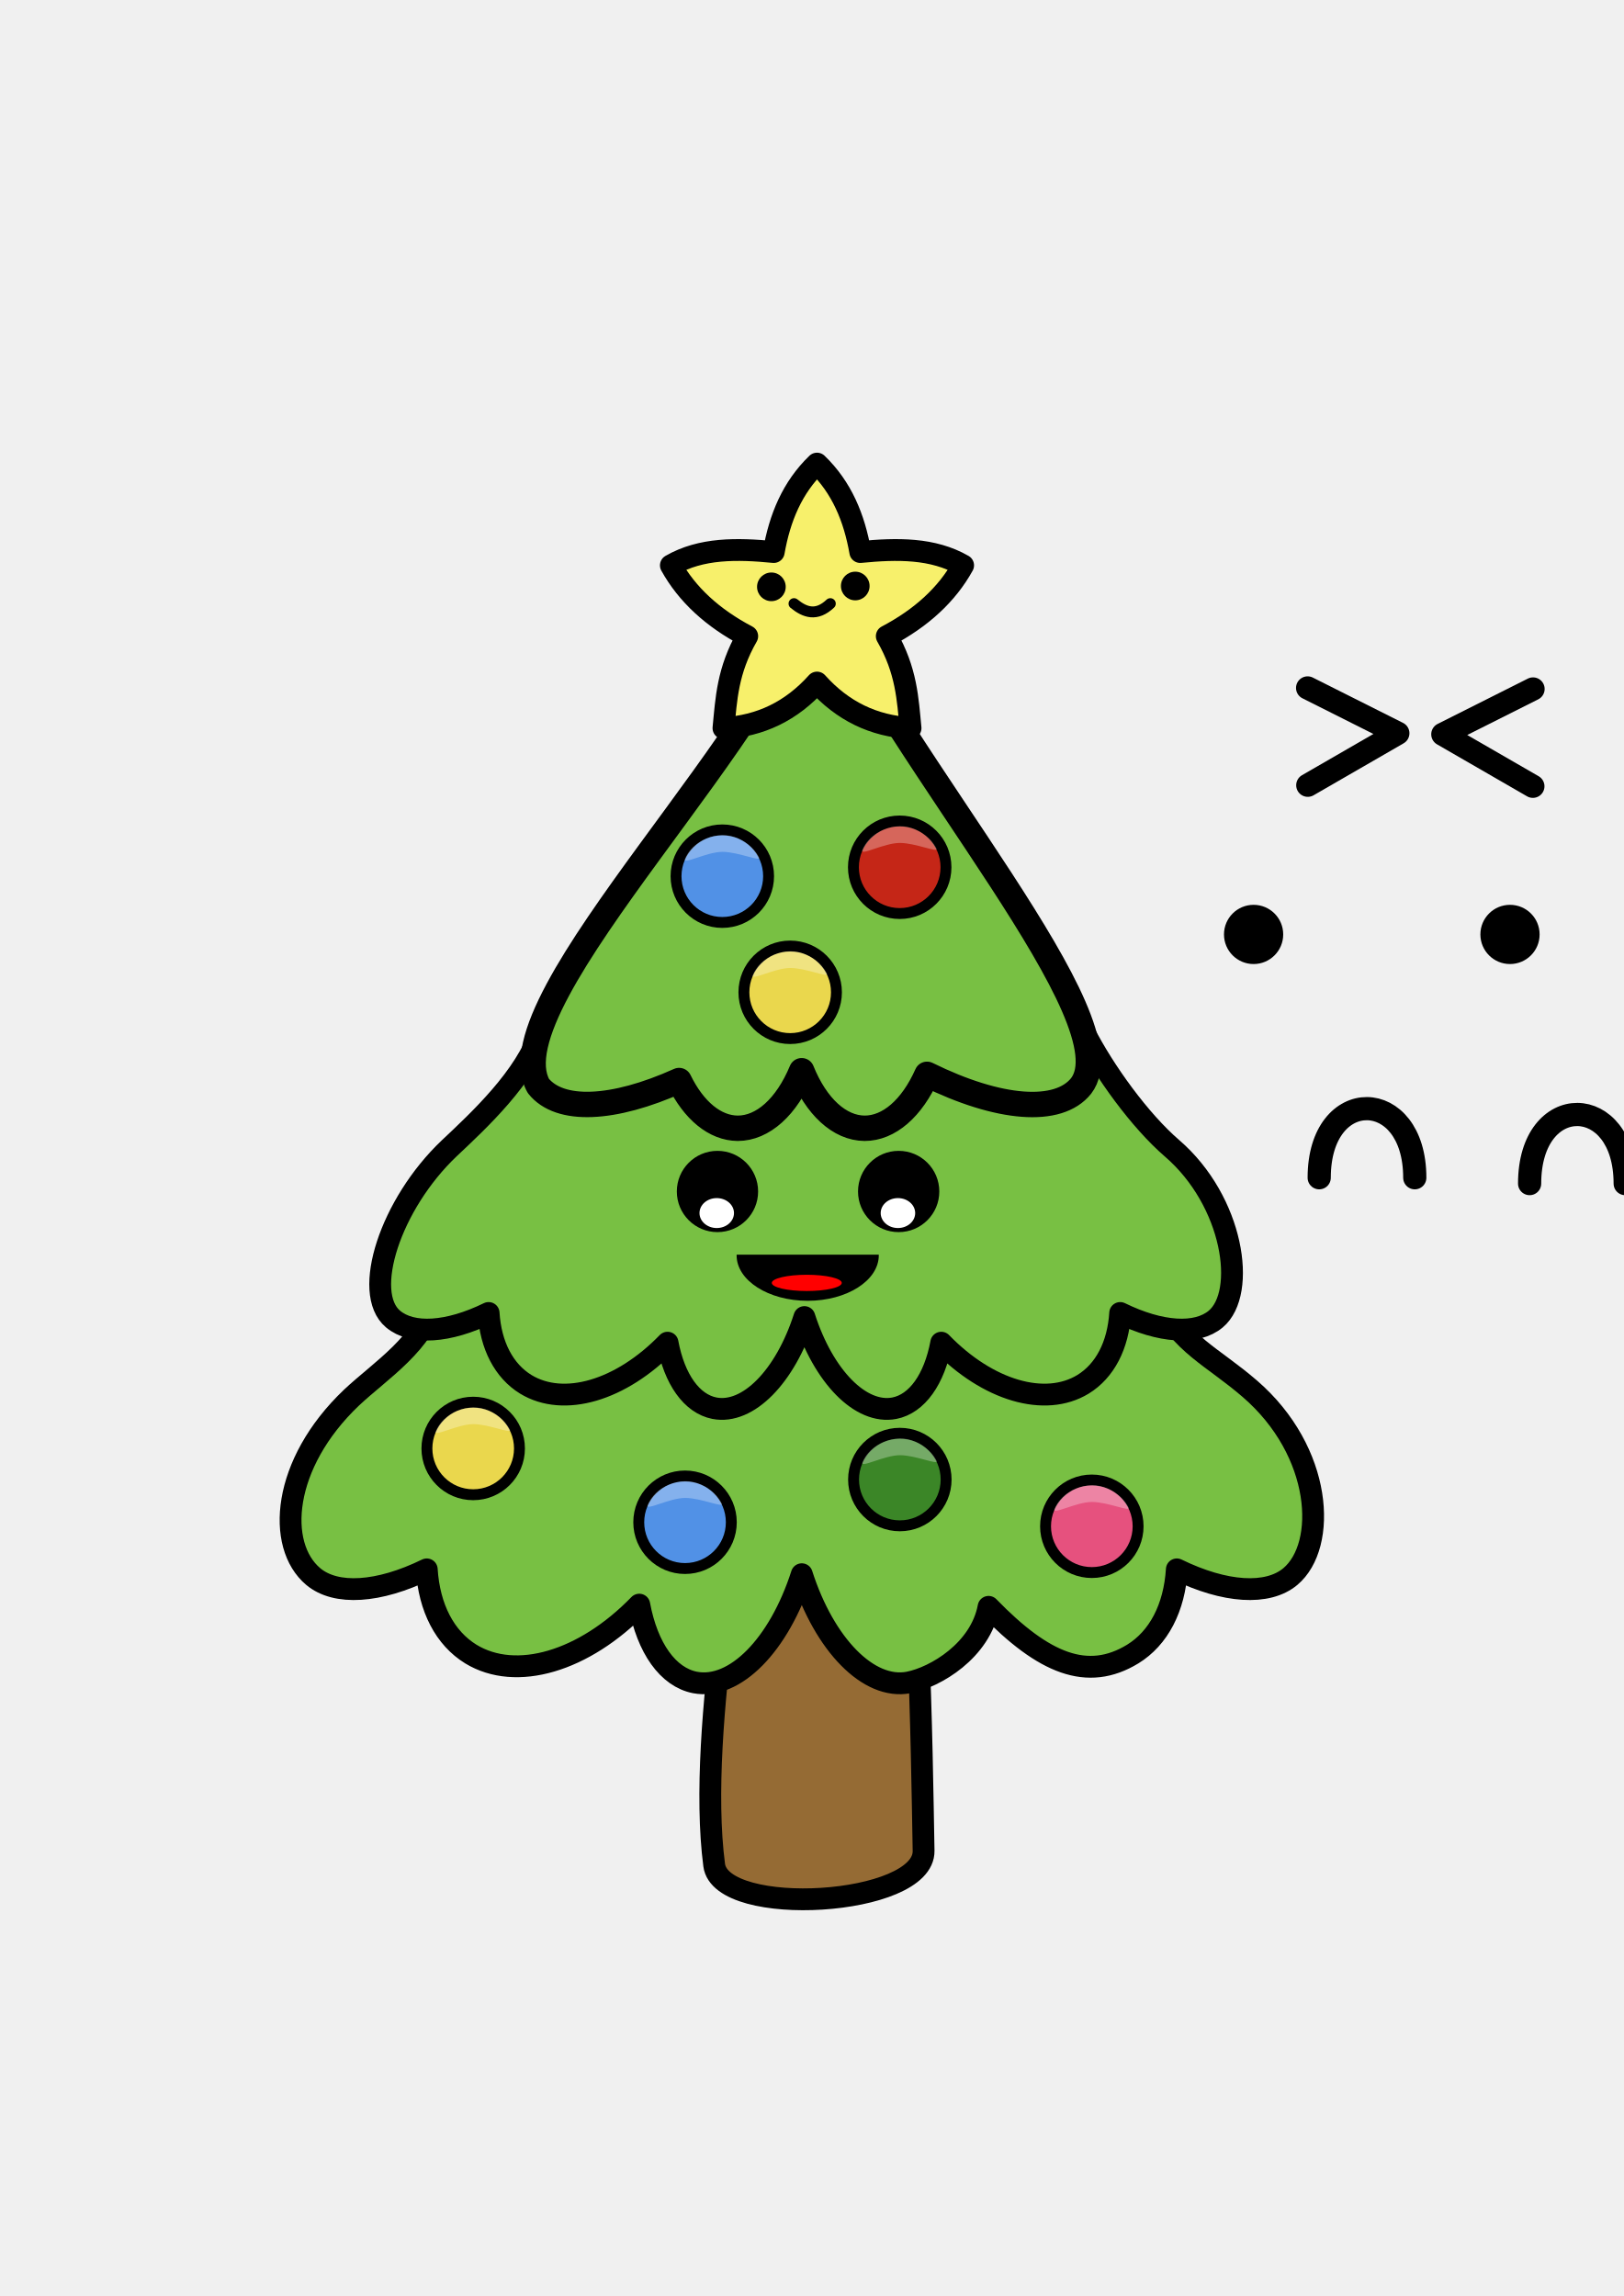
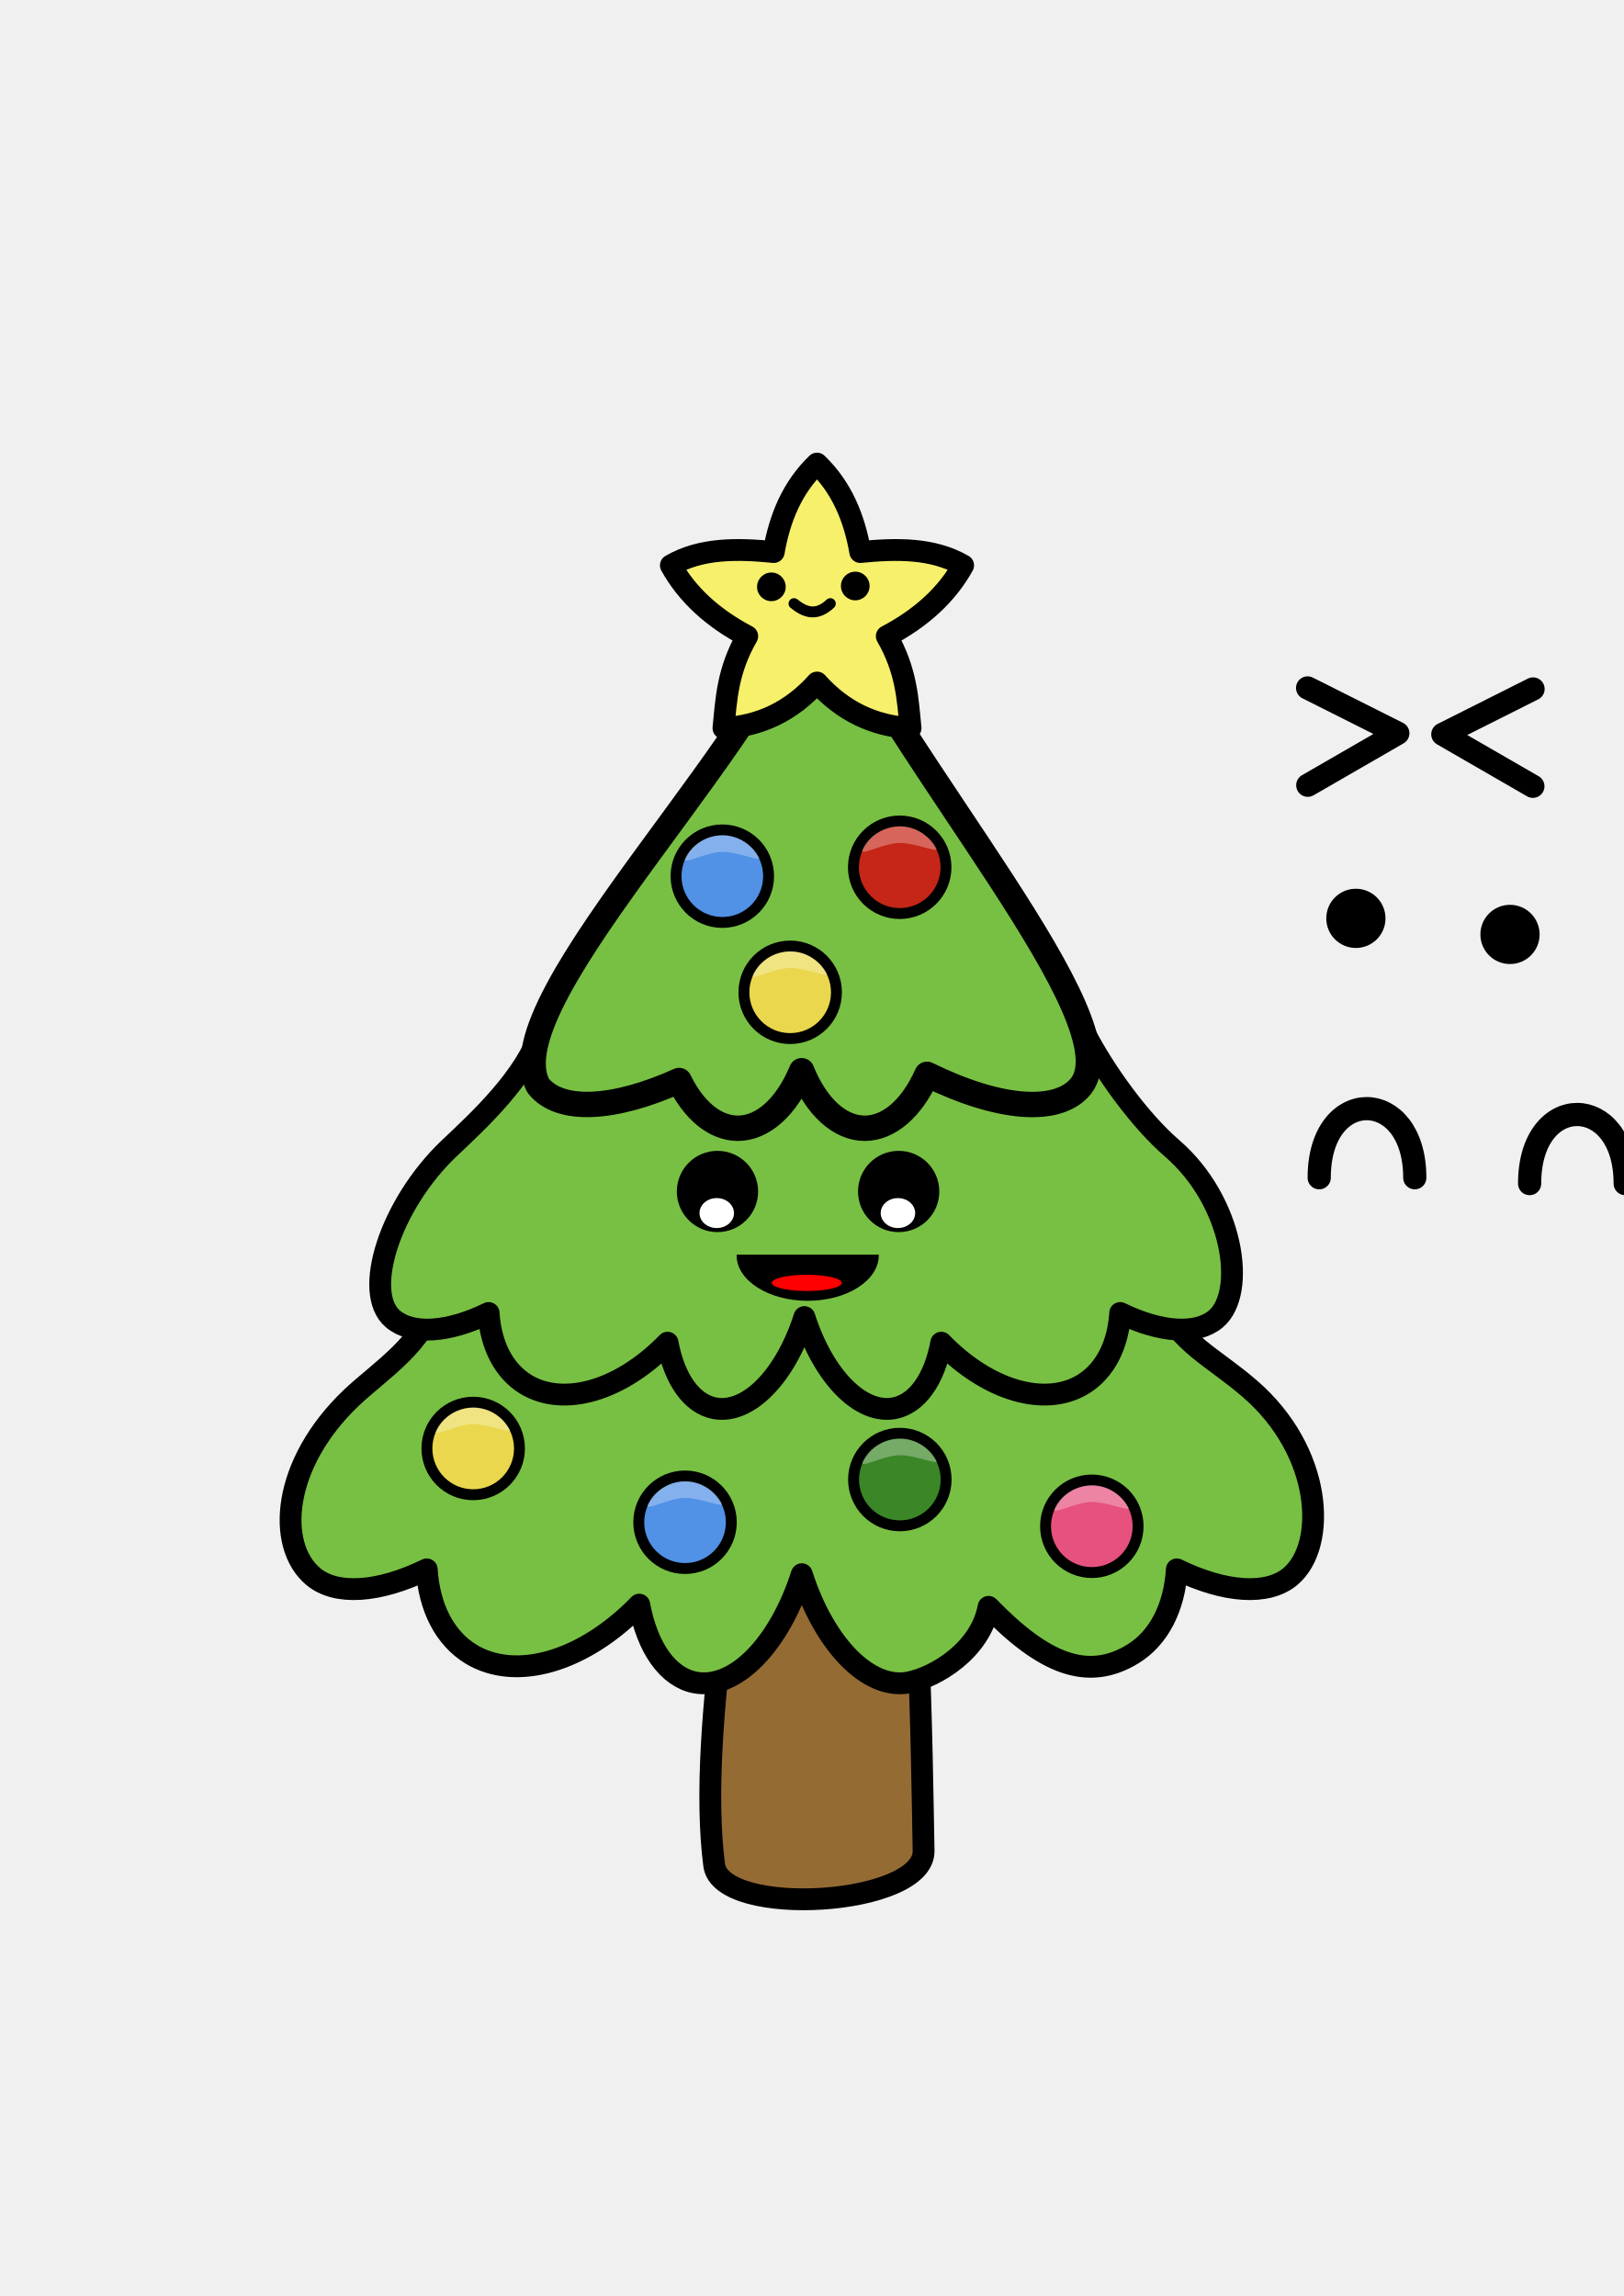
<svg xmlns="http://www.w3.org/2000/svg" width="210mm" height="297mm" viewBox="0 0 744.094 1052.362" id="svg4811" version="1.1">
  <defs id="defs4813" />
  <g id="layer1">
    <path style="fill:#78c043;fill-rule:evenodd;stroke:#000000;stroke-width:10;stroke-linecap:butt;stroke-linejoin:round;stroke-miterlimit:4;stroke-dasharray:none;stroke-opacity:1;fill-opacity:1" d="m 851.094,331.705 c 6.347,25.031 49.909,-1.297 57.818,12.804 38.936,69.425 94.663,8.532 97.119,13.545 13.137,26.806 24.083,31.25 35.023,30.414 15.09,-1.153 38.887,-41.041 38.887,-41.041 0,0 27.697,38.16 40.84,37.938 15.698,-0.264 39.836,-25.537 39.836,-25.537 47.611,24.277 83.882,20.511 97.151,-14.401 1.751,-4.608 38.578,10.176 56.986,-8.672 21.961,-22.486 -18.319,-74.532 -62.124,-108.591 -94.296,-73.317 -281.232,-42.778 -344.462,2.02 -47.513,33.663 -67.517,60.333 -57.074,101.52 z" id="path5374" />
    <path style="fill:#956b34;fill-rule:evenodd;stroke:#000000;stroke-width:10;stroke-linecap:butt;stroke-linejoin:miter;stroke-opacity:1;stroke-miterlimit:4;stroke-dasharray:none;fill-opacity:1" d="m 327.289,854.877 c -8.392,-63.752 15.543,-174.235 14.142,-188.393 -1.737,-17.548 66.961,-12.69 69.701,-4.041 9.988,31.535 11.264,138.782 12.122,185.868 0.464,25.443 -92.758,30.928 -95.965,6.566 z" id="path5535" />
    <path style="fill:#78c043;fill-opacity:1;fill-rule:evenodd;stroke:#000000;stroke-width:10;stroke-linecap:round;stroke-linejoin:round;stroke-miterlimit:4;stroke-dasharray:none;stroke-opacity:1" d="m 199.367,595.356 c -4.869,20.284 -25.006,32.731 -38.247,45.201 -32.015,30.431 -34.586,67.721 -17.579,82.043 10.408,8.732 29.972,7.496 52.029,-3.287 1.109,17.674 8.316,31.514 20.219,38.824 20.71,12.606 51.811,3.473 77.164,-22.658 3.733,20.022 13.211,33.258 25.545,35.674 18.201,3.484 38.524,-17.121 48.938,-49.617 10.413,32.497 30.736,53.103 48.938,49.619 12.335,-2.414 32.925,-14.64 36.659,-34.664 25.353,26.13 45.341,34.251 66.05,21.646 11.903,-7.31 19.111,-21.15 20.221,-38.824 22.056,10.783 41.62,12.02 52.029,3.289 17.007,-14.322 14.854,-57.23 -18.59,-86.084 -17.553,-15.144 -31.028,-19.83 -41.948,-41.162 z" id="path5395" />
    <path id="path5417" d="m 247.828,472.424 c -6.763,21.126 -28.459,41.175 -41.981,53.911 -26.958,25.624 -40.06,66.172 -25.74,78.232 8.764,7.352 25.237,6.311 43.81,-2.768 0.934,14.882 7.003,26.535 17.025,32.691 17.438,10.614 43.626,2.925 64.974,-19.079 3.144,16.859 11.124,28.004 21.509,30.038 15.326,2.934 32.438,-14.416 41.206,-41.779 8.768,27.363 25.88,44.714 41.206,41.78 10.386,-2.033 18.367,-13.178 21.511,-30.038 21.348,22.002 47.535,29.691 64.972,19.077 10.023,-6.155 16.092,-17.809 17.026,-32.691 18.572,9.079 35.045,10.121 43.81,2.769 14.32,-12.059 8.135,-53.936 -20.025,-78.232 -14.78,-12.752 -31.039,-35.236 -40.234,-53.198 z" style="fill:#78c043;fill-opacity:1;fill-rule:evenodd;stroke:#000000;stroke-width:10;stroke-linecap:round;stroke-linejoin:round;stroke-miterlimit:4;stroke-dasharray:none;stroke-opacity:1" />
    <path style="fill:#78c043;fill-opacity:1;fill-rule:evenodd;stroke:#000000;stroke-width:10;stroke-linecap:round;stroke-linejoin:round;stroke-miterlimit:4;stroke-dasharray:none;stroke-opacity:1" d="m 1064.837,-68.888 c -21.121,20.076 -24.147,31.867 -12.928,41.315 6.866,5.76 19.773,4.945 34.324,-2.169 11.856,59.331 99.848,36.609 113.381,1.466 30.353,62.957 104.448,0.471 110.517,-10.207 0,0 29.256,15.193 37.188,10.91 11.444,-12.511 -1.807,-21.239 -22.928,-41.315 -63.125,-51.49 -128.042,-185.154 -128.054,-185.134 -7.308,-6.083 -82.397,150.405 -131.5,185.133 z" id="path5419" />
    <path id="path5423" d="m 1012.758,801.067 c 39.442,-5.523 131.599,-1.869 198.158,10e-4 -38.923,-61.9 -97.764,-186.367 -97.764,-186.367 -35.31,65.887 -64.072,130.939 -100.394,186.366 z" style="fill:#78c043;fill-opacity:1;fill-rule:evenodd;stroke:#000000;stroke-width:8.767;stroke-linecap:round;stroke-linejoin:round;stroke-miterlimit:4;stroke-dasharray:none;stroke-opacity:1" />
    <ellipse style="opacity:1;fill:#78c043;fill-opacity:1;fill-rule:nonzero;stroke:#000000;stroke-width:11.459;stroke-linecap:round;stroke-linejoin:round;stroke-miterlimit:4;stroke-dasharray:none;stroke-opacity:1" id="path5427" cx="713.334" cy="1161.542" rx="109.889" ry="31.273" transform="matrix(0.9180098,-0.3965578,0.3622666,0.9320745,0,0)" />
    <ellipse style="opacity:1;fill:#78c043;fill-opacity:1;fill-rule:nonzero;stroke:#000000;stroke-width:9.48;stroke-linecap:round;stroke-linejoin:round;stroke-miterlimit:4;stroke-dasharray:none;stroke-opacity:1" id="path5429" cx="1083.926" cy="801.121" rx="45.043" ry="55.215" />
    <ellipse transform="matrix(-0.9180098,-0.3965578,-0.3622666,0.9320745,0,0)" ry="30.177" rx="106.037" cy="277.788" cx="-1369.002" id="ellipse5431" style="opacity:1;fill:#78c043;fill-opacity:1;fill-rule:nonzero;stroke:#000000;stroke-width:11.057;stroke-linecap:round;stroke-linejoin:round;stroke-miterlimit:4;stroke-dasharray:none;stroke-opacity:1" />
    <ellipse ry="53.76" rx="45.103" cy="802.636" cx="-1144.074" id="ellipse5433" style="opacity:1;fill:#78c043;fill-opacity:1;fill-rule:nonzero;stroke:#000000;stroke-width:9.361;stroke-linecap:round;stroke-linejoin:round;stroke-miterlimit:4;stroke-dasharray:none;stroke-opacity:1" transform="scale(-1,1)" />
    <path style="fill:#78c043;fill-opacity:1;fill-rule:evenodd;stroke:#000000;stroke-width:8.767;stroke-linecap:round;stroke-linejoin:round;stroke-miterlimit:4;stroke-dasharray:none;stroke-opacity:1" d="M 1584.58 463.271 C 1550.36 527.124 1522.292 590.191 1487.531 644.475 A 31.25 109.895 66.45 0 0 1446.186 691.914 A 31.25 109.895 66.45 0 0 1524.746 690.107 A 45.043 55.215 0 0 0 1555.355 704.908 A 45.043 55.215 0 0 0 1585.203 690.951 A 45.103 53.76 0 0 0 1615.502 704.967 A 45.103 53.76 0 0 0 1646.709 689.938 A 106.043 30.155 23.55 0 0 1724.895 692.428 A 106.043 30.155 23.55 0 0 1677.764 642.207 C 1638.976 578.328 1584.58 463.271 1584.58 463.271 z " id="path5452" />
    <path id="path5471" d="m -317.678,52.846 50,-2.857 15.357,-45.714 0.714,97.857 -40,25 10,-45 z" style="fill:none;fill-rule:evenodd;stroke:#000000;stroke-width:10;stroke-linecap:butt;stroke-linejoin:round;stroke-miterlimit:4;stroke-dasharray:none;stroke-opacity:1" />
    <path style="fill:none;fill-rule:evenodd;stroke:#000000;stroke-width:10;stroke-linecap:round;stroke-linejoin:round;stroke-miterlimit:4;stroke-dasharray:none;stroke-opacity:1" d="m -156.964,215.041 c -10.823,10.948 -16.53,24.881 -19.286,40.536 -16.856,-1.652 -33.272,-1.885 -47.134,6.111 7.404,13.376 19.169,24.135 34.991,32.46 -9.107,15.873 -9.584,28.869 -10.893,42.143 16.903,-0.941 31.163,-7.83 42.679,-20.893" id="path5480" />
    <path id="path6434" d="m 372.92,264.387 c -10.541,65.429 -148.389,193.622 -126.193,233.351 9.705,12.141 34.096,11.204 64.483,-2.477 6.74,13.843 16.515,21.809 26.848,21.878 11.528,0.017 22.422,-9.788 29.318,-26.384 6.672,16.517 17.385,26.312 28.857,26.384 11.115,0.011 21.665,-9.114 28.598,-24.732 33.045,16.312 60.224,18.365 70.605,5.331 C 518.524,467.665 415.399,353.859 372.92,264.387 Z" style="fill:#78c043;fill-opacity:1;fill-rule:evenodd;stroke:#000000;stroke-width:11.634;stroke-linecap:round;stroke-linejoin:round;stroke-miterlimit:4;stroke-dasharray:none;stroke-opacity:1" />
    <path id="path5486" style="fill:#f7f06b;fill-opacity:1;fill-rule:evenodd;stroke:#000000;stroke-width:10;stroke-linecap:round;stroke-linejoin:round;stroke-miterlimit:4;stroke-dasharray:none;stroke-opacity:1" d="m 394.24,253.024 c 16.856,-1.652 33.272,-1.885 47.134,6.111 -7.404,13.376 -19.169,24.135 -34.991,32.46 9.107,15.873 9.584,28.869 10.893,42.143 -16.903,-0.941 -31.163,-7.83 -42.867,-20.893 -11.705,13.063 -25.964,19.951 -42.867,20.893 1.309,-13.274 1.786,-26.27 10.893,-42.143 -15.822,-8.325 -27.587,-19.085 -34.991,-32.46 13.862,-7.996 30.278,-7.764 47.134,-6.111 2.755,-15.655 8.463,-29.587 19.832,-40.536 11.369,10.948 17.076,24.881 19.832,40.536 z" />
    <circle style="opacity:1;fill:#000000;fill-opacity:1;fill-rule:nonzero;stroke:none;stroke-width:10;stroke-linecap:round;stroke-linejoin:round;stroke-miterlimit:4;stroke-dasharray:none;stroke-opacity:1" id="path5494" cx="353.502" cy="268.971" r="6.566" />
    <circle r="6.566" cy="268.592" cx="-391.938" id="circle5509" style="opacity:1;fill:#000000;fill-opacity:1;fill-rule:nonzero;stroke:none;stroke-width:10;stroke-linecap:round;stroke-linejoin:round;stroke-miterlimit:4;stroke-dasharray:none;stroke-opacity:1" transform="scale(-1,1)" />
    <path style="fill:none;fill-opacity:1;fill-rule:evenodd;stroke:#000000;stroke-width:5;stroke-linecap:round;stroke-linejoin:miter;stroke-miterlimit:4;stroke-dasharray:none;stroke-opacity:1" d="m 363.87,276.673 c 5.007,4.053 10.298,5.97 16.641,0" id="path5521" />
    <path id="path5537" d="m 900.791,248.567 c 4.909,19.362 38.607,-1.004 44.725,9.905 30.119,53.704 73.226,6.6 75.127,10.478 10.162,20.736 18.629,24.173 27.092,23.527 11.673,-0.892 30.081,-31.747 30.081,-31.747 0,0 21.425,29.518 31.592,29.347 12.143,-0.205 30.815,-19.754 30.815,-19.754 36.83,18.78 64.886,15.866 75.151,-11.14 1.355,-3.564 29.842,7.871 44.081,-6.708 16.988,-17.394 -14.171,-57.654 -48.056,-84.001 -72.942,-56.714 -217.547,-33.091 -266.458,1.563 -36.753,26.04 -52.228,46.671 -44.149,78.531 z" style="fill:#78c043;fill-rule:evenodd;stroke:#000000;stroke-width:10;stroke-linecap:butt;stroke-linejoin:round;stroke-miterlimit:4;stroke-dasharray:none;stroke-opacity:1;fill-opacity:1" />
    <path style="fill:#78c043;fill-rule:evenodd;stroke:#000000;stroke-width:10;stroke-linecap:butt;stroke-linejoin:round;stroke-miterlimit:4;stroke-dasharray:none;stroke-opacity:1;fill-opacity:1" d="m 951.29,179.852 c 3.494,13.78 27.477,-0.714 31.831,7.049 21.435,38.221 52.115,4.697 53.467,7.457 7.232,14.758 13.258,17.204 19.281,16.744 8.308,-0.635 21.409,-22.594 21.409,-22.594 0,0 15.248,21.008 22.484,20.886 8.642,-0.146 21.931,-14.059 21.931,-14.059 26.212,13.365 46.179,11.292 53.485,-7.928 0.964,-2.537 21.238,5.602 31.373,-4.774 12.091,-12.379 -10.085,-41.032 -34.202,-59.783 -51.913,-40.363 -154.827,-23.551 -189.638,1.112 -26.157,18.532 -37.17,33.215 -31.421,55.89 z" id="path5539" />
    <g id="g6311" transform="translate(368.5714,134.2857)">
      <circle style="opacity:1;fill:#5191e6;fill-opacity:1;fill-rule:nonzero;stroke:#000000;stroke-width:5;stroke-linecap:round;stroke-linejoin:round;stroke-miterlimit:4;stroke-dasharray:none;stroke-opacity:1" id="circle5551" cx="-663.214" cy="349.862" r="21.208" />
      <path id="path5555" d="m -646.373,341.291 c 1.071,2.182 -9.536,-2.58 -16.784,-2.58 -7.248,0 -18.408,6.22 -17.169,3.219 2.73,-6.611 10.166,-10.872 17.414,-10.872 7.248,0 13.982,5.025 16.539,10.233 z" style="opacity:1;fill:#ffffff;fill-opacity:0.294;fill-rule:nonzero;stroke:none;stroke-width:5;stroke-linecap:round;stroke-linejoin:round;stroke-miterlimit:4;stroke-dasharray:none;stroke-opacity:1" />
    </g>
    <g id="g6289" transform="translate(368.5714,134.2857)">
      <circle r="21.208" cy="349.862" cx="-592.756" id="circle6171" style="opacity:1;fill:#ea5a4d;fill-opacity:1;fill-rule:nonzero;stroke:#000000;stroke-width:5;stroke-linecap:round;stroke-linejoin:round;stroke-miterlimit:4;stroke-dasharray:none;stroke-opacity:1" />
      <path style="opacity:1;fill:#ffffff;fill-opacity:0.294;fill-rule:nonzero;stroke:none;stroke-width:5;stroke-linecap:round;stroke-linejoin:round;stroke-miterlimit:4;stroke-dasharray:none;stroke-opacity:1" d="m -575.915,341.291 c 1.071,2.182 -9.536,-2.58 -16.784,-2.58 -7.248,0 -18.408,6.22 -17.169,3.219 2.73,-6.611 10.166,-10.872 17.414,-10.872 7.248,0 13.982,5.025 16.539,10.233 z" id="path6173" />
    </g>
    <g id="g6321" transform="translate(368.5714,134.2857)">
      <circle style="opacity:1;fill:#ead74d;fill-opacity:1;fill-rule:nonzero;stroke:#000000;stroke-width:5;stroke-linecap:round;stroke-linejoin:round;stroke-miterlimit:4;stroke-dasharray:none;stroke-opacity:1" id="circle6177" cx="-528.864" cy="349.61" r="21.208" />
      <path id="path6179" d="m -512.023,341.039 c 1.071,2.182 -9.536,-2.58 -16.784,-2.58 -7.248,0 -18.408,6.22 -17.169,3.219 2.73,-6.611 10.166,-10.872 17.414,-10.872 7.248,0 13.982,5.025 16.539,10.233 z" style="opacity:1;fill:#ffffff;fill-opacity:0.294;fill-rule:nonzero;stroke:none;stroke-width:5;stroke-linecap:round;stroke-linejoin:round;stroke-miterlimit:4;stroke-dasharray:none;stroke-opacity:1" />
    </g>
    <g id="g6337" transform="translate(368.5714,134.2857)">
      <circle r="21.208" cy="422.341" cx="-629.374" id="circle6191" style="opacity:1;fill:#e6517e;fill-opacity:1;fill-rule:nonzero;stroke:#000000;stroke-width:5;stroke-linecap:round;stroke-linejoin:round;stroke-miterlimit:4;stroke-dasharray:none;stroke-opacity:1" />
      <path style="opacity:1;fill:#ffffff;fill-opacity:0.294;fill-rule:nonzero;stroke:none;stroke-width:5;stroke-linecap:round;stroke-linejoin:round;stroke-miterlimit:4;stroke-dasharray:none;stroke-opacity:1" d="m -612.533,413.77 c 1.071,2.182 -9.536,-2.58 -16.784,-2.58 -7.248,0 -18.408,6.22 -17.169,3.219 2.73,-6.611 10.166,-10.872 17.414,-10.872 7.248,0 13.982,5.025 16.539,10.233 z" id="path6193" />
    </g>
    <g id="g6347" transform="translate(368.5714,134.2857)">
      <circle r="21.208" cy="423.856" cx="-544.774" id="circle6207" style="opacity:1;fill:#3b8627;fill-opacity:1;fill-rule:nonzero;stroke:#000000;stroke-width:5;stroke-linecap:round;stroke-linejoin:round;stroke-miterlimit:4;stroke-dasharray:none;stroke-opacity:1" />
      <path style="opacity:1;fill:#ffffff;fill-opacity:0.294;fill-rule:nonzero;stroke:none;stroke-width:5;stroke-linecap:round;stroke-linejoin:round;stroke-miterlimit:4;stroke-dasharray:none;stroke-opacity:1" d="m -527.933,415.285 c 1.071,2.182 -9.536,-2.58 -16.784,-2.58 -7.248,0 -18.408,6.22 -17.169,3.219 2.73,-6.611 10.166,-10.872 17.414,-10.872 7.248,0 13.982,5.025 16.539,10.233 z" id="path6209" />
    </g>
    <g id="g6301" transform="translate(368.5714,134.2857)">
      <circle style="opacity:1;fill:#c52617;fill-opacity:1;fill-rule:nonzero;stroke:#000000;stroke-width:5;stroke-linecap:round;stroke-linejoin:round;stroke-miterlimit:4;stroke-dasharray:none;stroke-opacity:1" id="circle6295" cx="-592.756" cy="349.862" r="21.208" />
      <path id="path6297" d="m -575.915,341.291 c 1.071,2.182 -9.536,-2.58 -16.784,-2.58 -7.248,0 -18.408,6.22 -17.169,3.219 2.73,-6.611 10.166,-10.872 17.414,-10.872 7.248,0 13.982,5.025 16.539,10.233 z" style="opacity:1;fill:#ffffff;fill-opacity:0.294;fill-rule:nonzero;stroke:none;stroke-width:5;stroke-linecap:round;stroke-linejoin:round;stroke-miterlimit:4;stroke-dasharray:none;stroke-opacity:1" />
    </g>
    <g id="g6305" transform="translate(1005.063,47.64538)">
      <circle r="21.208" cy="349.862" cx="-592.756" id="circle6307" style="opacity:1;fill:#c52617;fill-opacity:1;fill-rule:nonzero;stroke:#000000;stroke-width:5;stroke-linecap:round;stroke-linejoin:round;stroke-miterlimit:4;stroke-dasharray:none;stroke-opacity:1" />
      <path style="opacity:1;fill:#ffffff;fill-opacity:0.294;fill-rule:nonzero;stroke:none;stroke-width:5;stroke-linecap:round;stroke-linejoin:round;stroke-miterlimit:4;stroke-dasharray:none;stroke-opacity:1" d="m -575.915,341.291 c 1.071,2.182 -9.536,-2.58 -16.784,-2.58 -7.248,0 -18.408,6.22 -17.169,3.219 2.73,-6.611 10.166,-10.872 17.414,-10.872 7.248,0 13.982,5.025 16.539,10.233 z" id="path6309" />
    </g>
    <g id="g6315" transform="translate(994.2288,51.7306)">
      <circle r="21.208" cy="349.862" cx="-663.214" id="circle6317" style="opacity:1;fill:#5191e6;fill-opacity:1;fill-rule:nonzero;stroke:#000000;stroke-width:5;stroke-linecap:round;stroke-linejoin:round;stroke-miterlimit:4;stroke-dasharray:none;stroke-opacity:1" />
      <path style="opacity:1;fill:#ffffff;fill-opacity:0.294;fill-rule:nonzero;stroke:none;stroke-width:5;stroke-linecap:round;stroke-linejoin:round;stroke-miterlimit:4;stroke-dasharray:none;stroke-opacity:1" d="m -646.373,341.291 c 1.071,2.182 -9.536,-2.58 -16.784,-2.58 -7.248,0 -18.408,6.22 -17.169,3.219 2.73,-6.611 10.166,-10.872 17.414,-10.872 7.248,0 13.982,5.025 16.539,10.233 z" id="path6319" />
    </g>
    <g id="g6325" transform="translate(890.9804,105.2092)">
      <circle r="21.208" cy="349.61" cx="-528.864" id="circle6327" style="opacity:1;fill:#ead74d;fill-opacity:1;fill-rule:nonzero;stroke:#000000;stroke-width:5;stroke-linecap:round;stroke-linejoin:round;stroke-miterlimit:4;stroke-dasharray:none;stroke-opacity:1" />
      <path style="opacity:1;fill:#ffffff;fill-opacity:0.294;fill-rule:nonzero;stroke:none;stroke-width:5;stroke-linecap:round;stroke-linejoin:round;stroke-miterlimit:4;stroke-dasharray:none;stroke-opacity:1" d="m -512.023,341.039 c 1.071,2.182 -9.536,-2.58 -16.784,-2.58 -7.248,0 -18.408,6.22 -17.169,3.219 2.73,-6.611 10.166,-10.872 17.414,-10.872 7.248,0 13.982,5.025 16.539,10.233 z" id="path6329" />
    </g>
    <g id="g6331" transform="translate(977.1429,347.8571)">
      <circle r="21.208" cy="349.862" cx="-663.214" id="circle6333" style="opacity:1;fill:#5191e6;fill-opacity:1;fill-rule:nonzero;stroke:#000000;stroke-width:5;stroke-linecap:round;stroke-linejoin:round;stroke-miterlimit:4;stroke-dasharray:none;stroke-opacity:1" />
      <path style="opacity:1;fill:#ffffff;fill-opacity:0.294;fill-rule:nonzero;stroke:none;stroke-width:5;stroke-linecap:round;stroke-linejoin:round;stroke-miterlimit:4;stroke-dasharray:none;stroke-opacity:1" d="m -646.373,341.291 c 1.071,2.182 -9.536,-2.58 -16.784,-2.58 -7.248,0 -18.408,6.22 -17.169,3.219 2.73,-6.611 10.166,-10.872 17.414,-10.872 7.248,0 13.982,5.025 16.539,10.233 z" id="path6335" />
    </g>
    <g id="g6341" transform="translate(1129.725,277.2234)">
      <circle style="opacity:1;fill:#e6517e;fill-opacity:1;fill-rule:nonzero;stroke:#000000;stroke-width:5;stroke-linecap:round;stroke-linejoin:round;stroke-miterlimit:4;stroke-dasharray:none;stroke-opacity:1" id="circle6343" cx="-629.374" cy="422.341" r="21.208" />
      <path id="path6345" d="m -612.533,413.77 c 1.071,2.182 -9.536,-2.58 -16.784,-2.58 -7.248,0 -18.408,6.22 -17.169,3.219 2.73,-6.611 10.166,-10.872 17.414,-10.872 7.248,0 13.982,5.025 16.539,10.233 z" style="opacity:1;fill:#ffffff;fill-opacity:0.294;fill-rule:nonzero;stroke:none;stroke-width:5;stroke-linecap:round;stroke-linejoin:round;stroke-miterlimit:4;stroke-dasharray:none;stroke-opacity:1" />
    </g>
    <g id="g6351" transform="translate(957.1429,254.2857)">
      <circle style="opacity:1;fill:#3b8627;fill-opacity:1;fill-rule:nonzero;stroke:#000000;stroke-width:5;stroke-linecap:round;stroke-linejoin:round;stroke-miterlimit:4;stroke-dasharray:none;stroke-opacity:1" id="circle6353" cx="-544.774" cy="423.856" r="21.208" />
      <path id="path6355" d="m -527.933,415.285 c 1.071,2.182 -9.536,-2.58 -16.784,-2.58 -7.248,0 -18.408,6.22 -17.169,3.219 2.73,-6.611 10.166,-10.872 17.414,-10.872 7.248,0 13.982,5.025 16.539,10.233 z" style="opacity:1;fill:#ffffff;fill-opacity:0.294;fill-rule:nonzero;stroke:none;stroke-width:5;stroke-linecap:round;stroke-linejoin:round;stroke-miterlimit:4;stroke-dasharray:none;stroke-opacity:1" />
    </g>
    <g id="g6357" transform="translate(745.7143,314.2857)">
      <circle r="21.208" cy="349.61" cx="-528.864" id="circle6359" style="opacity:1;fill:#ead74d;fill-opacity:1;fill-rule:nonzero;stroke:#000000;stroke-width:5;stroke-linecap:round;stroke-linejoin:round;stroke-miterlimit:4;stroke-dasharray:none;stroke-opacity:1" />
      <path style="opacity:1;fill:#ffffff;fill-opacity:0.294;fill-rule:nonzero;stroke:none;stroke-width:5;stroke-linecap:round;stroke-linejoin:round;stroke-miterlimit:4;stroke-dasharray:none;stroke-opacity:1" d="m -512.023,341.039 c 1.071,2.182 -9.536,-2.58 -16.784,-2.58 -7.248,0 -18.408,6.22 -17.169,3.219 2.73,-6.611 10.166,-10.872 17.414,-10.872 7.248,0 13.982,5.025 16.539,10.233 z" id="path6361" />
    </g>
    <path style="opacity:1;fill:#000000;fill-opacity:1;fill-rule:nonzero;stroke:none;stroke-width:5;stroke-linecap:round;stroke-linejoin:round;stroke-miterlimit:4;stroke-dasharray:none;stroke-opacity:1" d="m 337.592,575.067 a 32.577,20.834 0 0 0 -0.025,0.314 32.577,20.834 0 0 0 32.576,20.834 32.577,20.834 0 0 0 32.578,-20.834 32.577,20.834 0 0 0 -0.018,-0.314 h -65.111 z" id="path6373" />
    <ellipse ry="20.834" rx="32.577" cy="626.882" cx="926.771" id="ellipse6375" style="opacity:1;fill:#000000;fill-opacity:1;fill-rule:nonzero;stroke:none;stroke-width:5;stroke-linecap:round;stroke-linejoin:round;stroke-miterlimit:4;stroke-dasharray:none;stroke-opacity:1" />
    <ellipse style="opacity:1;fill:#ff0000;fill-opacity:1;fill-rule:nonzero;stroke:none;stroke-width:5;stroke-linecap:round;stroke-linejoin:round;stroke-miterlimit:4;stroke-dasharray:none;stroke-opacity:1" id="path6384" cx="369.723" cy="588.009" rx="16.036" ry="3.725" />
-     <circle style="opacity:1;fill:#000000;fill-opacity:1;fill-rule:nonzero;stroke:none;stroke-width:5;stroke-linecap:round;stroke-linejoin:round;stroke-miterlimit:4;stroke-dasharray:none;stroke-opacity:1" id="path6386" cx="574.486" cy="428.294" r="13.571" />
+     <circle style="opacity:1;fill:#000000;fill-opacity:1;fill-rule:nonzero;stroke:none;stroke-width:5;stroke-linecap:round;stroke-linejoin:round;stroke-miterlimit:4;stroke-dasharray:none;stroke-opacity:1" id="path6386" cx="621.361" cy="420.928" r="13.571" />
    <circle r="13.571" cy="428.294" cx="691.986" id="circle6388" style="opacity:1;fill:#000000;fill-opacity:1;fill-rule:nonzero;stroke:none;stroke-width:5;stroke-linecap:round;stroke-linejoin:round;stroke-miterlimit:4;stroke-dasharray:none;stroke-opacity:1" />
    <path style="fill:#78c043;fill-opacity:1;fill-rule:evenodd;stroke:#000000;stroke-width:8.767;stroke-linecap:round;stroke-linejoin:round;stroke-miterlimit:4;stroke-dasharray:none;stroke-opacity:1" d="m 1467.043,192.496 c 39.442,-5.523 131.599,-1.869 198.158,0.001 C 1626.279,130.597 1567.438,6.13 1567.438,6.13 1532.128,72.017 1503.366,137.068 1467.043,192.496 Z" id="path6406" />
    <ellipse style="opacity:1;fill:none;fill-opacity:1;fill-rule:nonzero;stroke:#000000;stroke-width:10;stroke-linecap:round;stroke-linejoin:round;stroke-miterlimit:4;stroke-dasharray:none;stroke-opacity:1" id="path6410" cx="1068.742" cy="-1108.769" rx="38.601" ry="94.315" transform="matrix(0.6215467,0.7833771,-0.7833771,0.6215467,0,0)" />
    <ellipse transform="matrix(0.9999962,0.00275151,-0.00928258,0.9999569,0,0)" ry="54.668" rx="41.095" cy="174.594" cx="1528.055" id="ellipse6412" style="opacity:1;fill:none;fill-opacity:1;fill-rule:nonzero;stroke:#000000;stroke-width:10;stroke-linecap:round;stroke-linejoin:round;stroke-miterlimit:4;stroke-dasharray:none;stroke-opacity:1" />
    <ellipse transform="matrix(-0.6215467,0.7833771,0.7833771,0.6215467,0,0)" ry="94.315" rx="38.601" cy="1344.545" cx="-877.765" id="ellipse6414" style="opacity:1;fill:none;fill-opacity:1;fill-rule:nonzero;stroke:#000000;stroke-width:10;stroke-linecap:round;stroke-linejoin:round;stroke-miterlimit:4;stroke-dasharray:none;stroke-opacity:1" />
    <ellipse style="opacity:1;fill:none;fill-opacity:1;fill-rule:nonzero;stroke:#000000;stroke-width:10;stroke-linecap:round;stroke-linejoin:round;stroke-miterlimit:4;stroke-dasharray:none;stroke-opacity:1" id="ellipse6416" cx="-1603.592" cy="183.211" rx="41.095" ry="54.668" transform="matrix(-0.9999962,0.00275151,0.00928258,0.9999569,0,0)" />
    <path style="fill:#78c043;fill-opacity:1;fill-rule:evenodd;stroke:#000000;stroke-width:8.767;stroke-linecap:round;stroke-linejoin:round;stroke-miterlimit:4;stroke-dasharray:none;stroke-opacity:1" d="M 1840.18 177.855 C 1820.053 215.411 1802.051 252.688 1783.566 288.072 A 38.601 94.315 51.571 0 0 1781.605 289.564 A 38.601 94.315 51.571 0 0 1731.715 378.424 A 38.601 94.315 51.571 0 0 1787.139 376.295 A 31.013 55.299 0.482 0 0 1810.215 395.1 A 31.013 55.299 0.482 0 0 1835.414 372.422 A 31.013 55.299 0.482 0 0 1860.217 395.1 A 31.013 55.299 0.482 0 0 1884.797 373.842 A 94.315 38.601 38.429 0 0 1945.482 378.424 A 94.315 38.601 38.429 0 0 1896.178 290.043 C 1866.868 234.281 1840.18 177.855 1840.18 177.855 z " id="path6421" />
    <g transform="translate(368.5714,134.2857)" id="g6508">
      <circle r="21.208" cy="349.862" cx="-663.214" id="circle6510" style="opacity:1;fill:#5191e6;fill-opacity:1;fill-rule:nonzero;stroke:#000000;stroke-width:5;stroke-linecap:round;stroke-linejoin:round;stroke-miterlimit:4;stroke-dasharray:none;stroke-opacity:1" />
      <path style="opacity:1;fill:#ffffff;fill-opacity:0.294;fill-rule:nonzero;stroke:none;stroke-width:5;stroke-linecap:round;stroke-linejoin:round;stroke-miterlimit:4;stroke-dasharray:none;stroke-opacity:1" d="m -646.373,341.291 c 1.071,2.182 -9.536,-2.58 -16.784,-2.58 -7.248,0 -18.408,6.22 -17.169,3.219 2.73,-6.611 10.166,-10.872 17.414,-10.872 7.248,0 13.982,5.025 16.539,10.233 z" id="path6512" />
    </g>
    <circle r="21.208" cy="385.577" cx="-315.357" id="circle6518" style="opacity:1;fill:#5191e6;fill-opacity:1;fill-rule:nonzero;stroke:#000000;stroke-width:5;stroke-linecap:round;stroke-linejoin:round;stroke-miterlimit:4;stroke-dasharray:none;stroke-opacity:1" />
    <path style="opacity:1;fill:#ffffff;fill-opacity:0.294;fill-rule:nonzero;stroke:none;stroke-width:5;stroke-linecap:round;stroke-linejoin:round;stroke-miterlimit:4;stroke-dasharray:none;stroke-opacity:1" d="m -298.516,377.006 c 1.071,2.182 -9.536,-2.58 -16.784,-2.58 -7.248,0 -18.408,6.22 -17.169,3.219 2.73,-6.611 10.166,-10.872 17.414,-10.872 7.248,0 13.982,5.025 16.539,10.233 z" id="path6520" />
    <g transform="matrix(3.543307,0,0,3.543307,1049.672,-2.010643)" id="g4623">
      <path style="fill:none;stroke:#000000;stroke-width:3;stroke-linecap:round;stroke-linejoin:round;stroke-miterlimit:4;stroke-dasharray:none;stroke-opacity:1" d="m -125.623,152.915 c 0,-12.003 12.361,-11.836 12.361,0" id="path4547" />
      <path id="path4549" d="m -98.409,153.671 c 0,-12.003 12.361,-11.836 12.361,0" style="fill:none;stroke:#000000;stroke-width:3;stroke-linecap:round;stroke-linejoin:round;stroke-miterlimit:4;stroke-dasharray:none;stroke-opacity:1" />
    </g>
    <g transform="matrix(3.543307,0,0,3.543307,1022.815,240.6128)" id="g4637">
      <path id="path4499" d="m -119.542,21.082 11.668,5.863 -11.646,6.724" style="fill:none;stroke:#000000;stroke-width:3;stroke-linecap:round;stroke-linejoin:round;stroke-miterlimit:4;stroke-dasharray:none;stroke-opacity:1" />
      <path style="fill:none;stroke:#000000;stroke-width:3;stroke-linecap:round;stroke-linejoin:round;stroke-miterlimit:4;stroke-dasharray:none;stroke-opacity:1" d="m -90.387,21.216 -11.668,5.863 11.646,6.724" id="path4501" />
    </g>
    <g transform="matrix(0.4983364,0,0,0.4983364,166.8486,345.6183)" id="g4216">
      <circle r="37.376" cy="402.326" cx="324.973" id="path4789" style="fill:#000000;fill-opacity:1;stroke:none;stroke-width:10;stroke-miterlimit:4;stroke-dasharray:none;stroke-opacity:1" />
      <ellipse ry="13.768" rx="15.862" cy="422.177" cx="324.305" id="path4795" style="fill:#ffffff;fill-opacity:1;stroke:none;stroke-width:10;stroke-miterlimit:4;stroke-dasharray:none;stroke-opacity:1" />
    </g>
    <g id="g252" transform="matrix(0.4983364,0,0,0.4983364,249.8844,345.6183)">
      <circle style="fill:#000000;fill-opacity:1;stroke:none;stroke-width:10;stroke-miterlimit:4;stroke-dasharray:none;stroke-opacity:1" id="circle248" cx="324.973" cy="402.326" r="37.376" />
      <ellipse style="fill:#ffffff;fill-opacity:1;stroke:none;stroke-width:10;stroke-miterlimit:4;stroke-dasharray:none;stroke-opacity:1" id="ellipse250" cx="324.305" cy="422.177" rx="15.862" ry="13.768" />
    </g>
  </g>
</svg>
